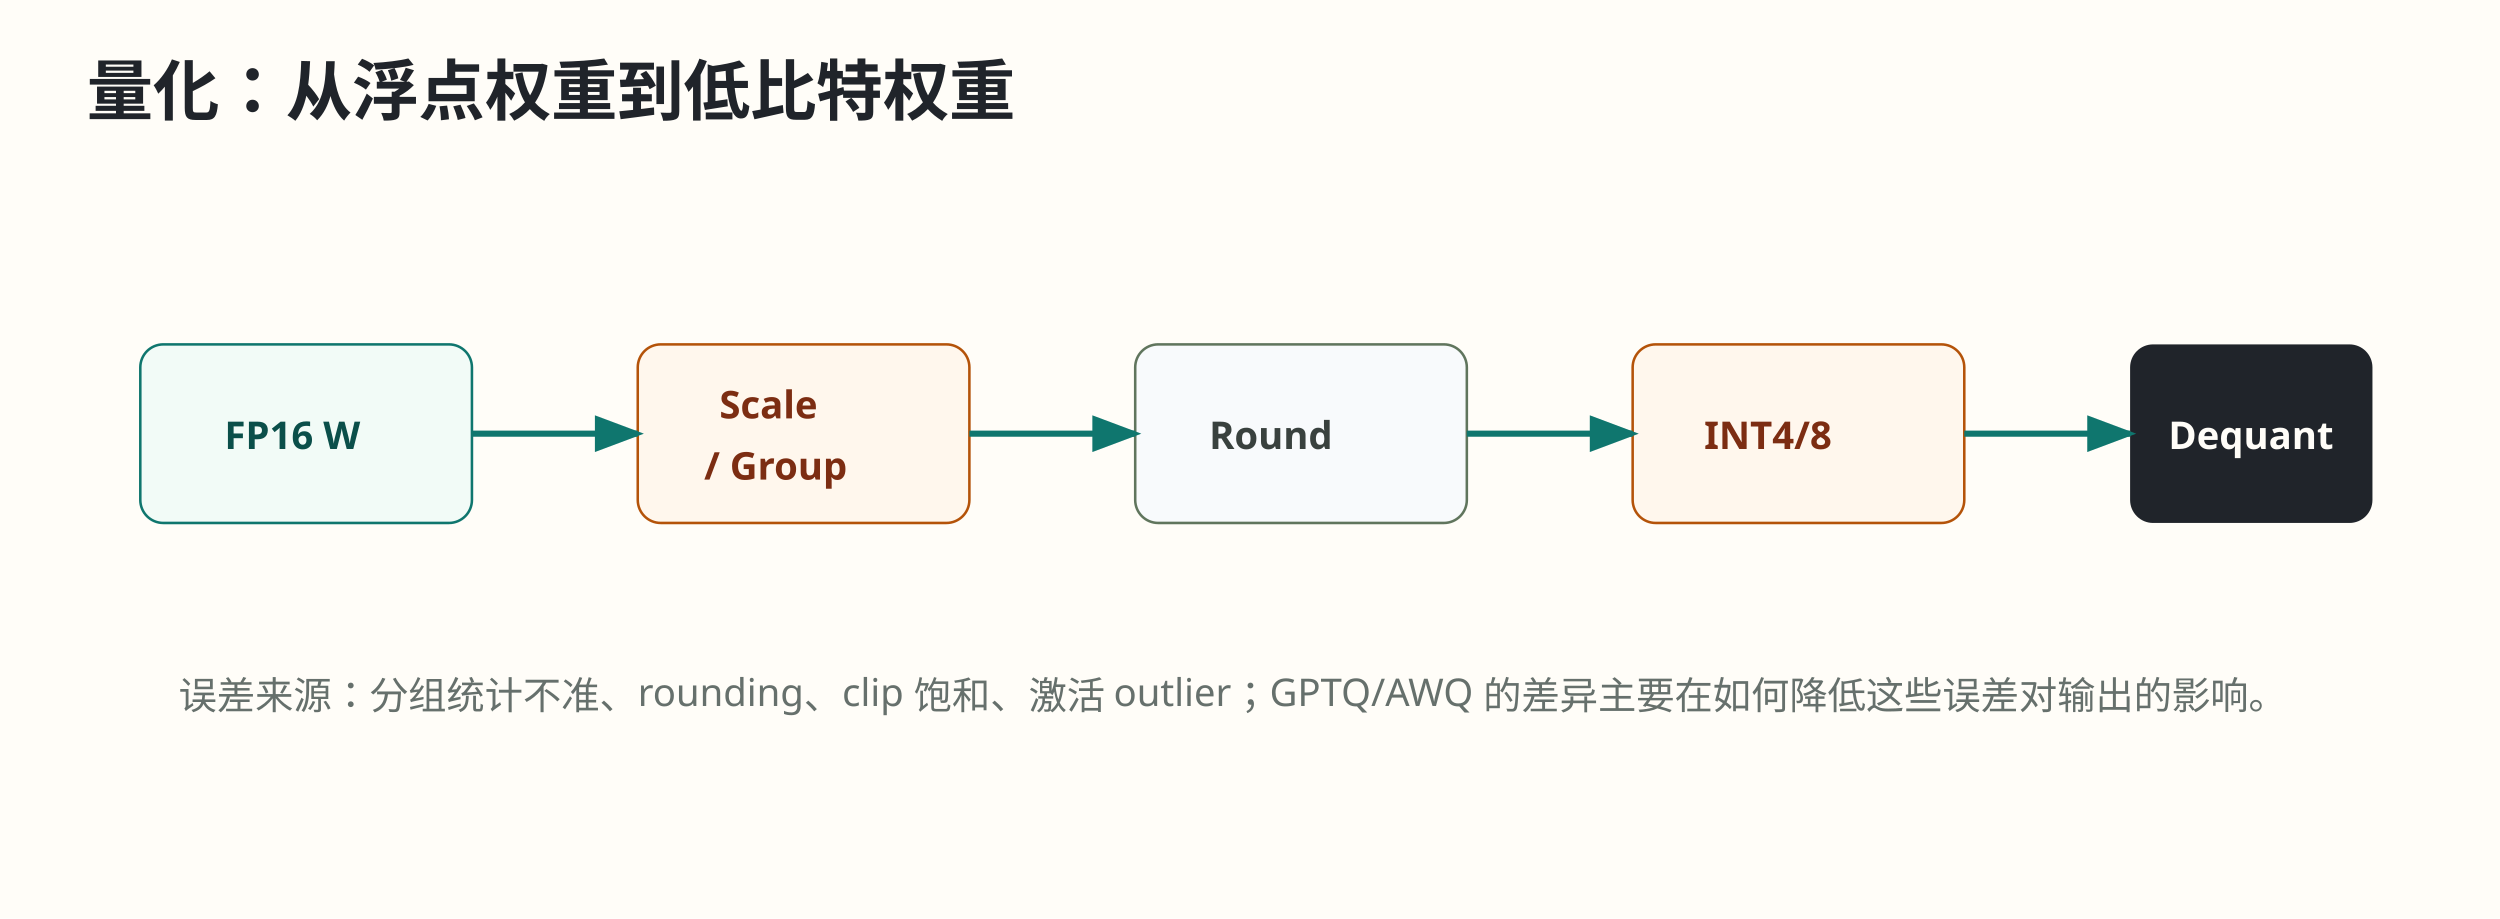
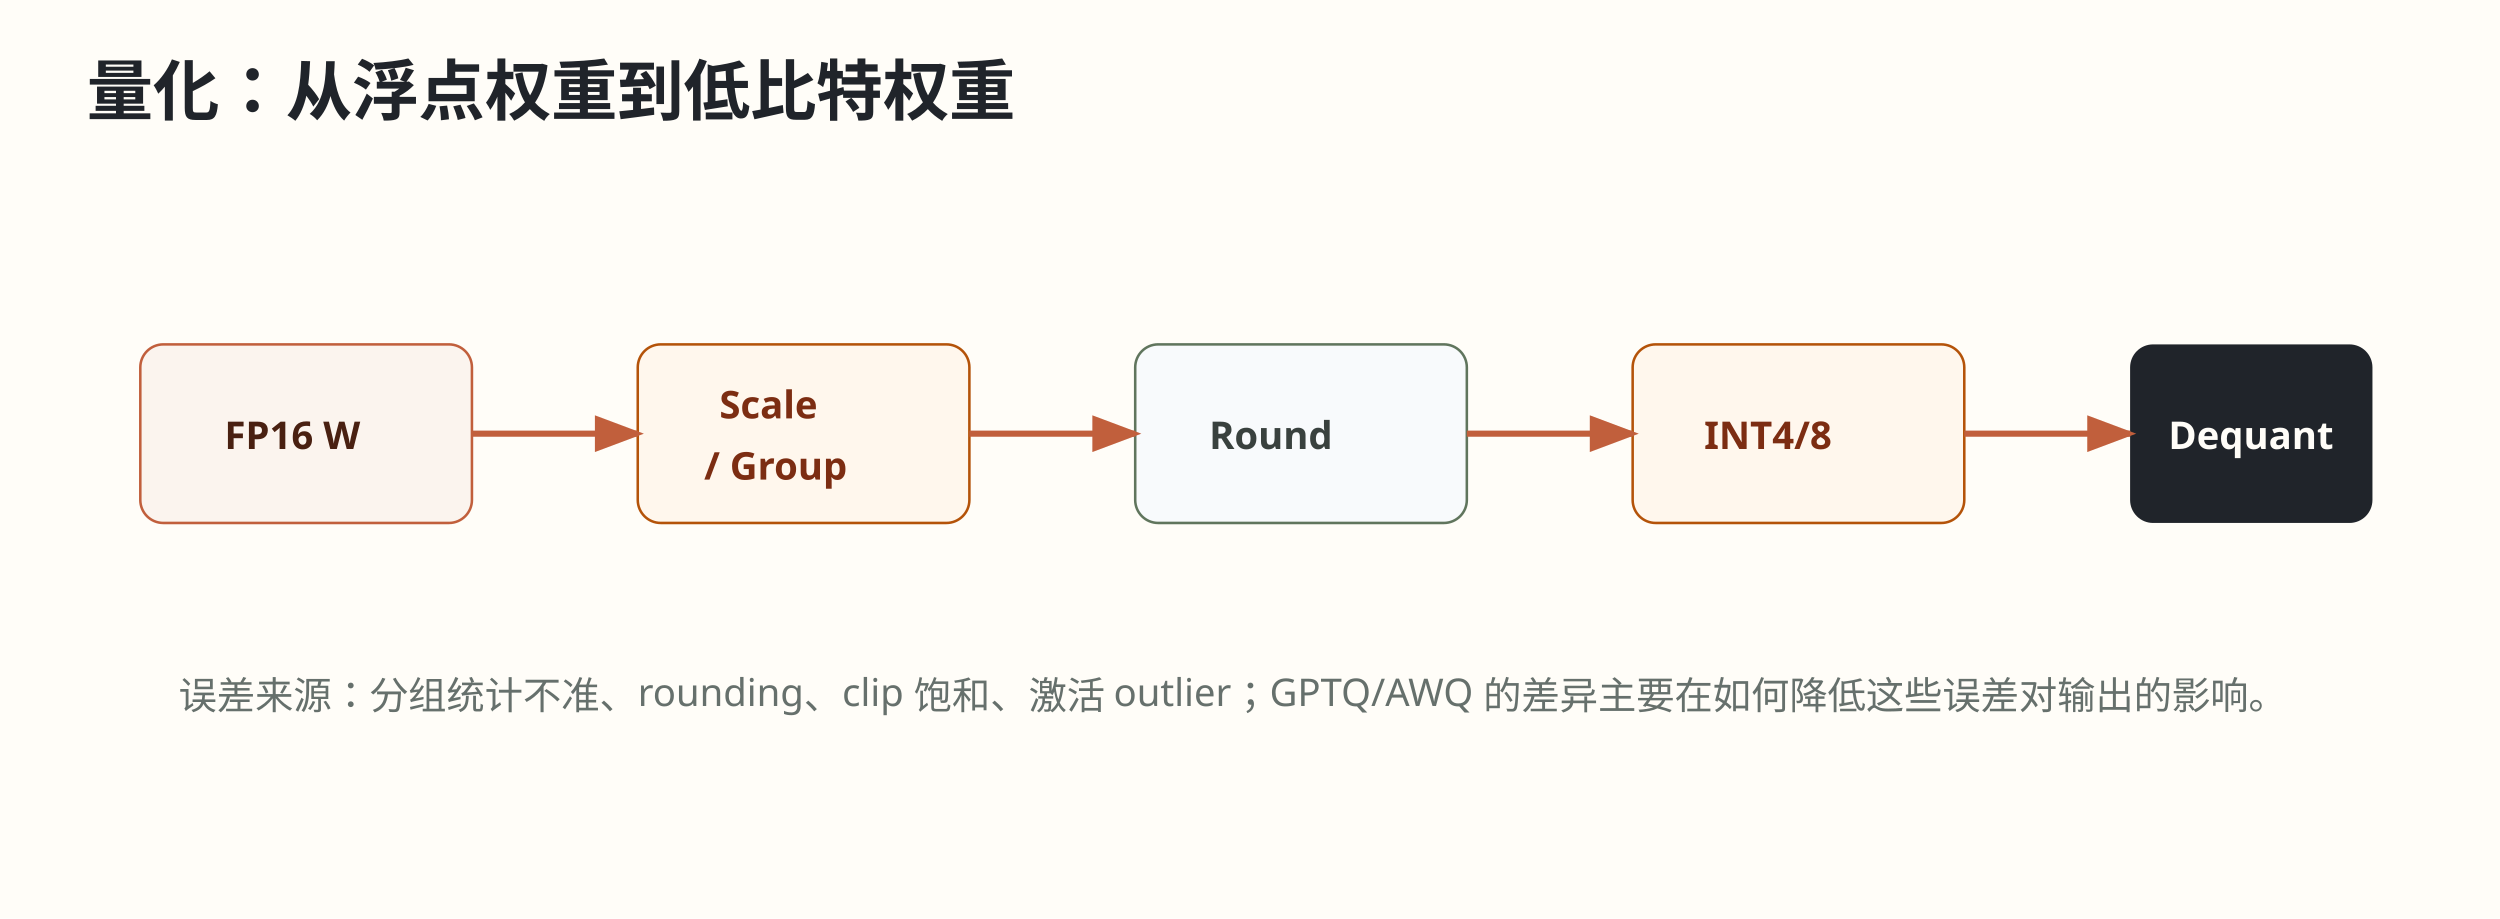
<svg xmlns="http://www.w3.org/2000/svg" width="980" height="360" viewBox="0 0 980 360" role="img" aria-label="量化误差来源图">
  <rect width="980" height="360" fill="#fffdf8" />
  <defs>
    <marker id="d" markerWidth="10" markerHeight="10" refX="7" refY="3" orient="auto">
-       <path d="M0,0 L0,6 L8,3 z" fill="#0f766e" />
+       <path d="M0,0 L0,6 L8,3 z" fill="#c15f3c" />
    </marker>
  </defs>
  <text x="34" y="45" font-family="PingFang SC, sans-serif" font-size="26" font-weight="800" fill="#20242a">量化：从浮点权重到低比特权重</text>
  <g font-family="PingFang SC, sans-serif" font-size="15" font-weight="700">
-     <rect x="55" y="135" width="130" height="70" rx="9" fill="#f2fbf7" stroke="#0f766e" />
-     <text x="88" y="176" fill="#0b4f4a">FP16 W</text>
+     <rect x="55" y="135" width="130" height="70" rx="9" fill="#fbf4ee" stroke="#c15f3c" />
+     <text x="88" y="176" fill="#492011">FP16 W</text>
    <rect x="250" y="135" width="130" height="70" rx="9" fill="#fff7ed" stroke="#b45309" />
    <text x="282" y="164" fill="#7c2d12">Scale</text>
    <text x="276" y="188" fill="#7c2d12">/ Group</text>
    <rect x="445" y="135" width="130" height="70" rx="9" fill="#f8fafc" stroke="#60755d" />
    <text x="474" y="176" fill="#39413e">Round</text>
    <rect x="640" y="135" width="130" height="70" rx="9" fill="#fff7ed" stroke="#b45309" />
    <text x="668" y="176" fill="#7c2d12">INT4/8</text>
    <rect x="835" y="135" width="95" height="70" rx="9" fill="#20242a" />
    <text x="850" y="176" fill="#fffdf8">Dequant</text>
  </g>
-   <g stroke="#0f766e" stroke-width="2.4" fill="none" marker-end="url(#d)">
+   <g stroke="#c15f3c" stroke-width="2.4" fill="none" marker-end="url(#d)">
    <path d="M185 170 H250" />
    <path d="M380 170 H445" />
    <path d="M575 170 H640" />
    <path d="M770 170 H835" />
  </g>
  <text x="70" y="278" font-family="PingFang SC, sans-serif" font-size="15" fill="#66706c">误差来源：分组统计不准、rounding、clip 饱和、激活 outlier；GPTQ/AWQ 的差异主要在如何降低这些误差对输出的影响。</text>
</svg>
